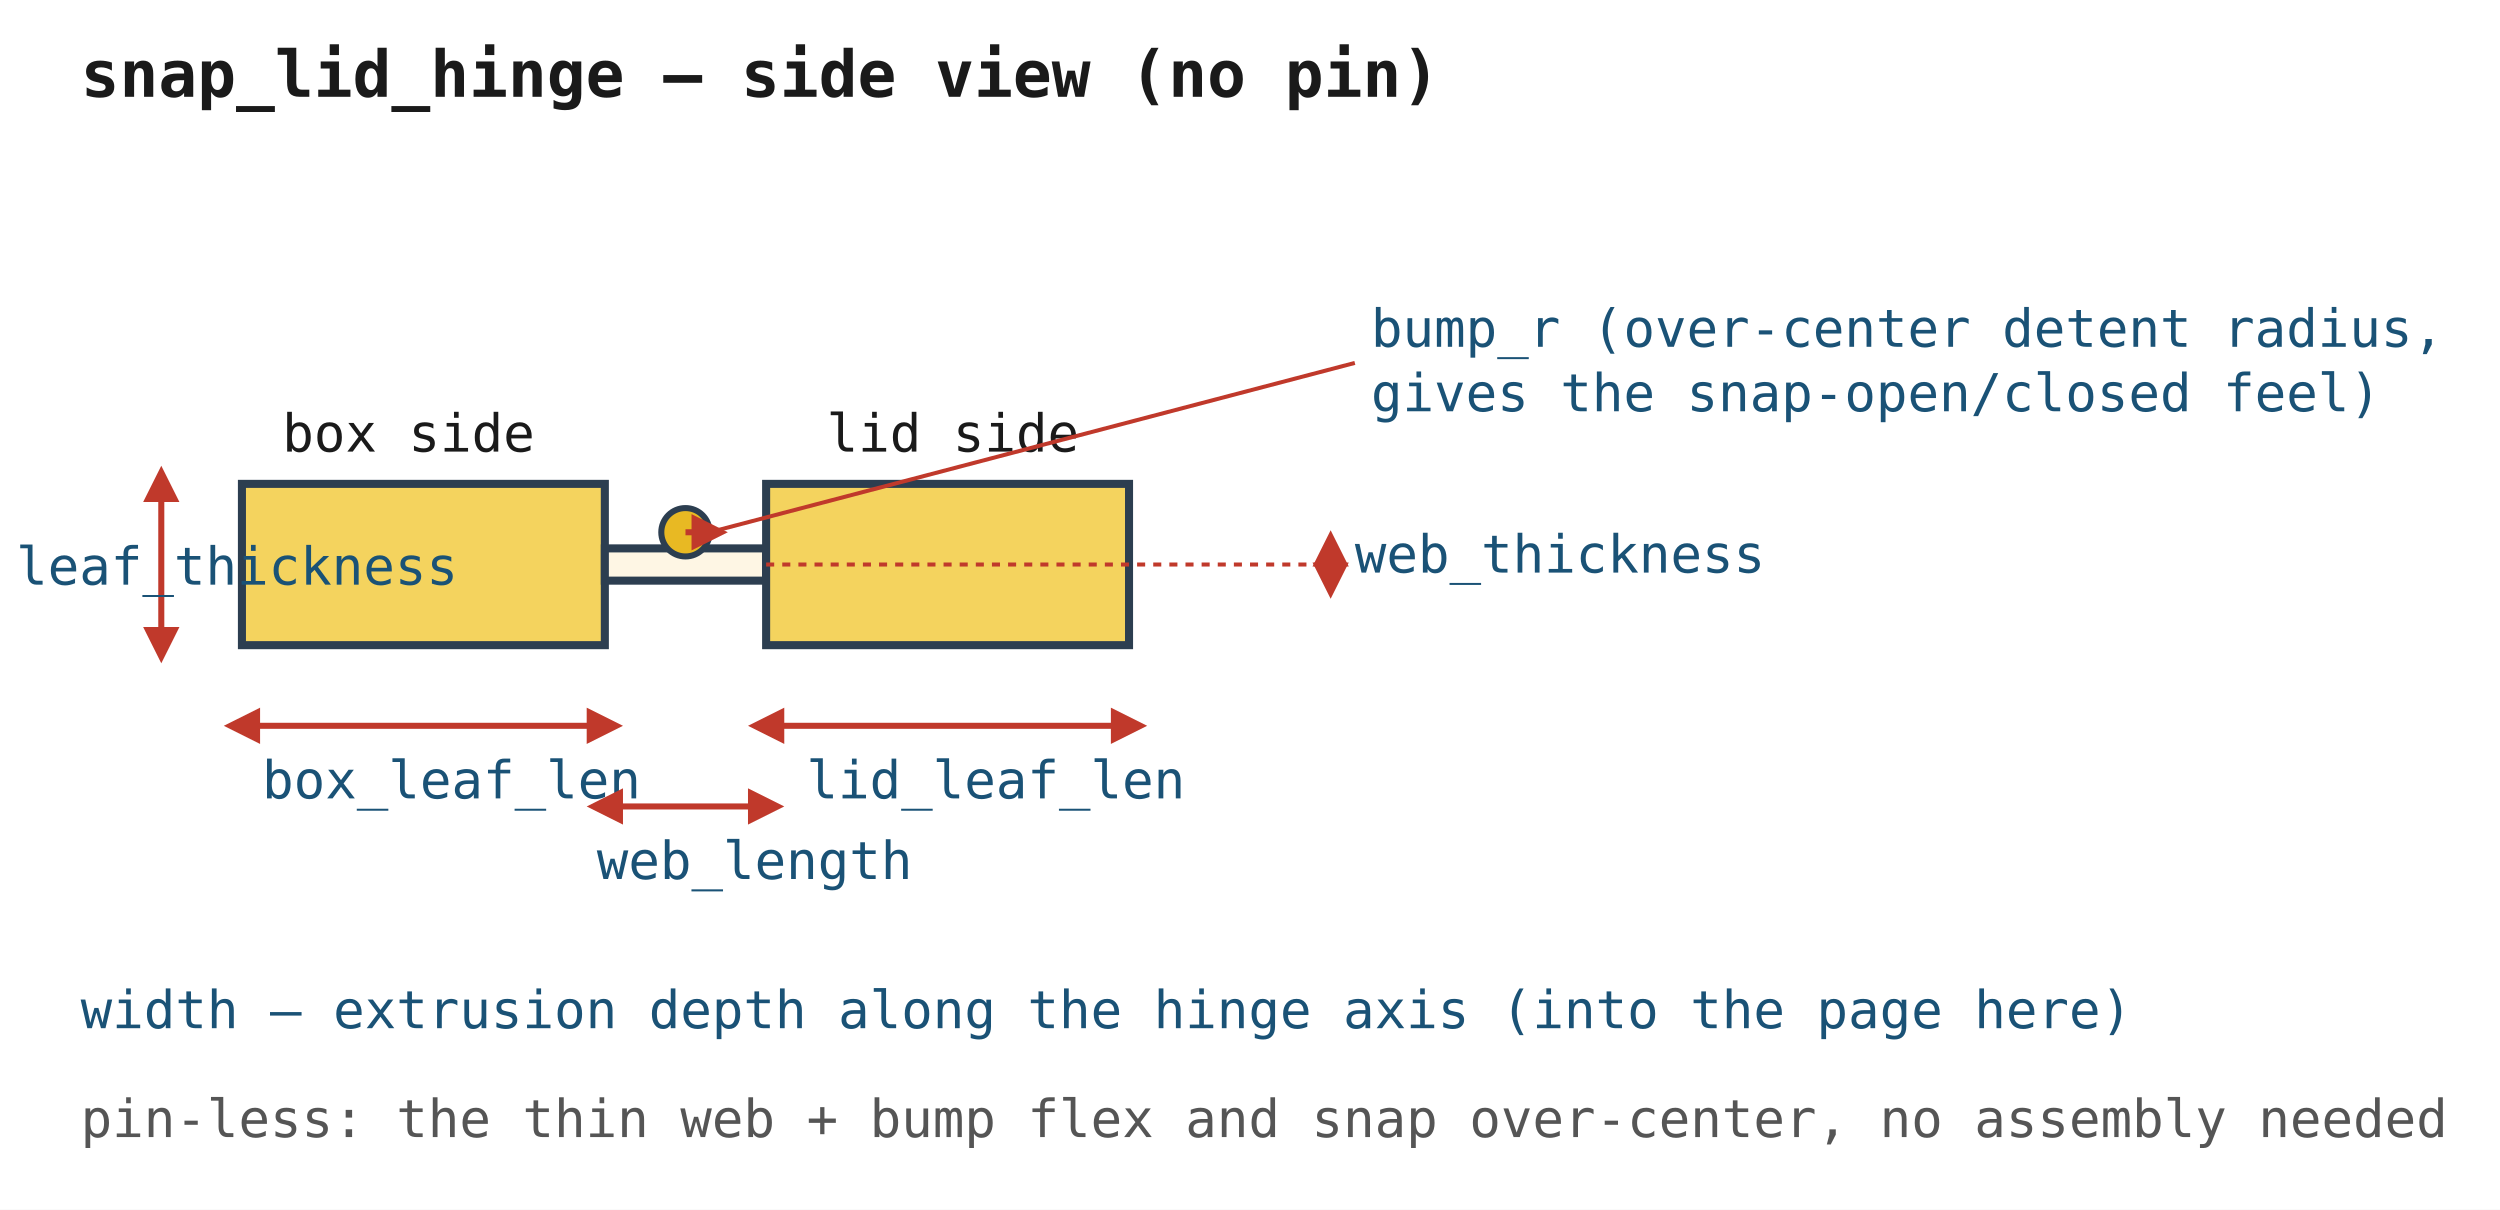
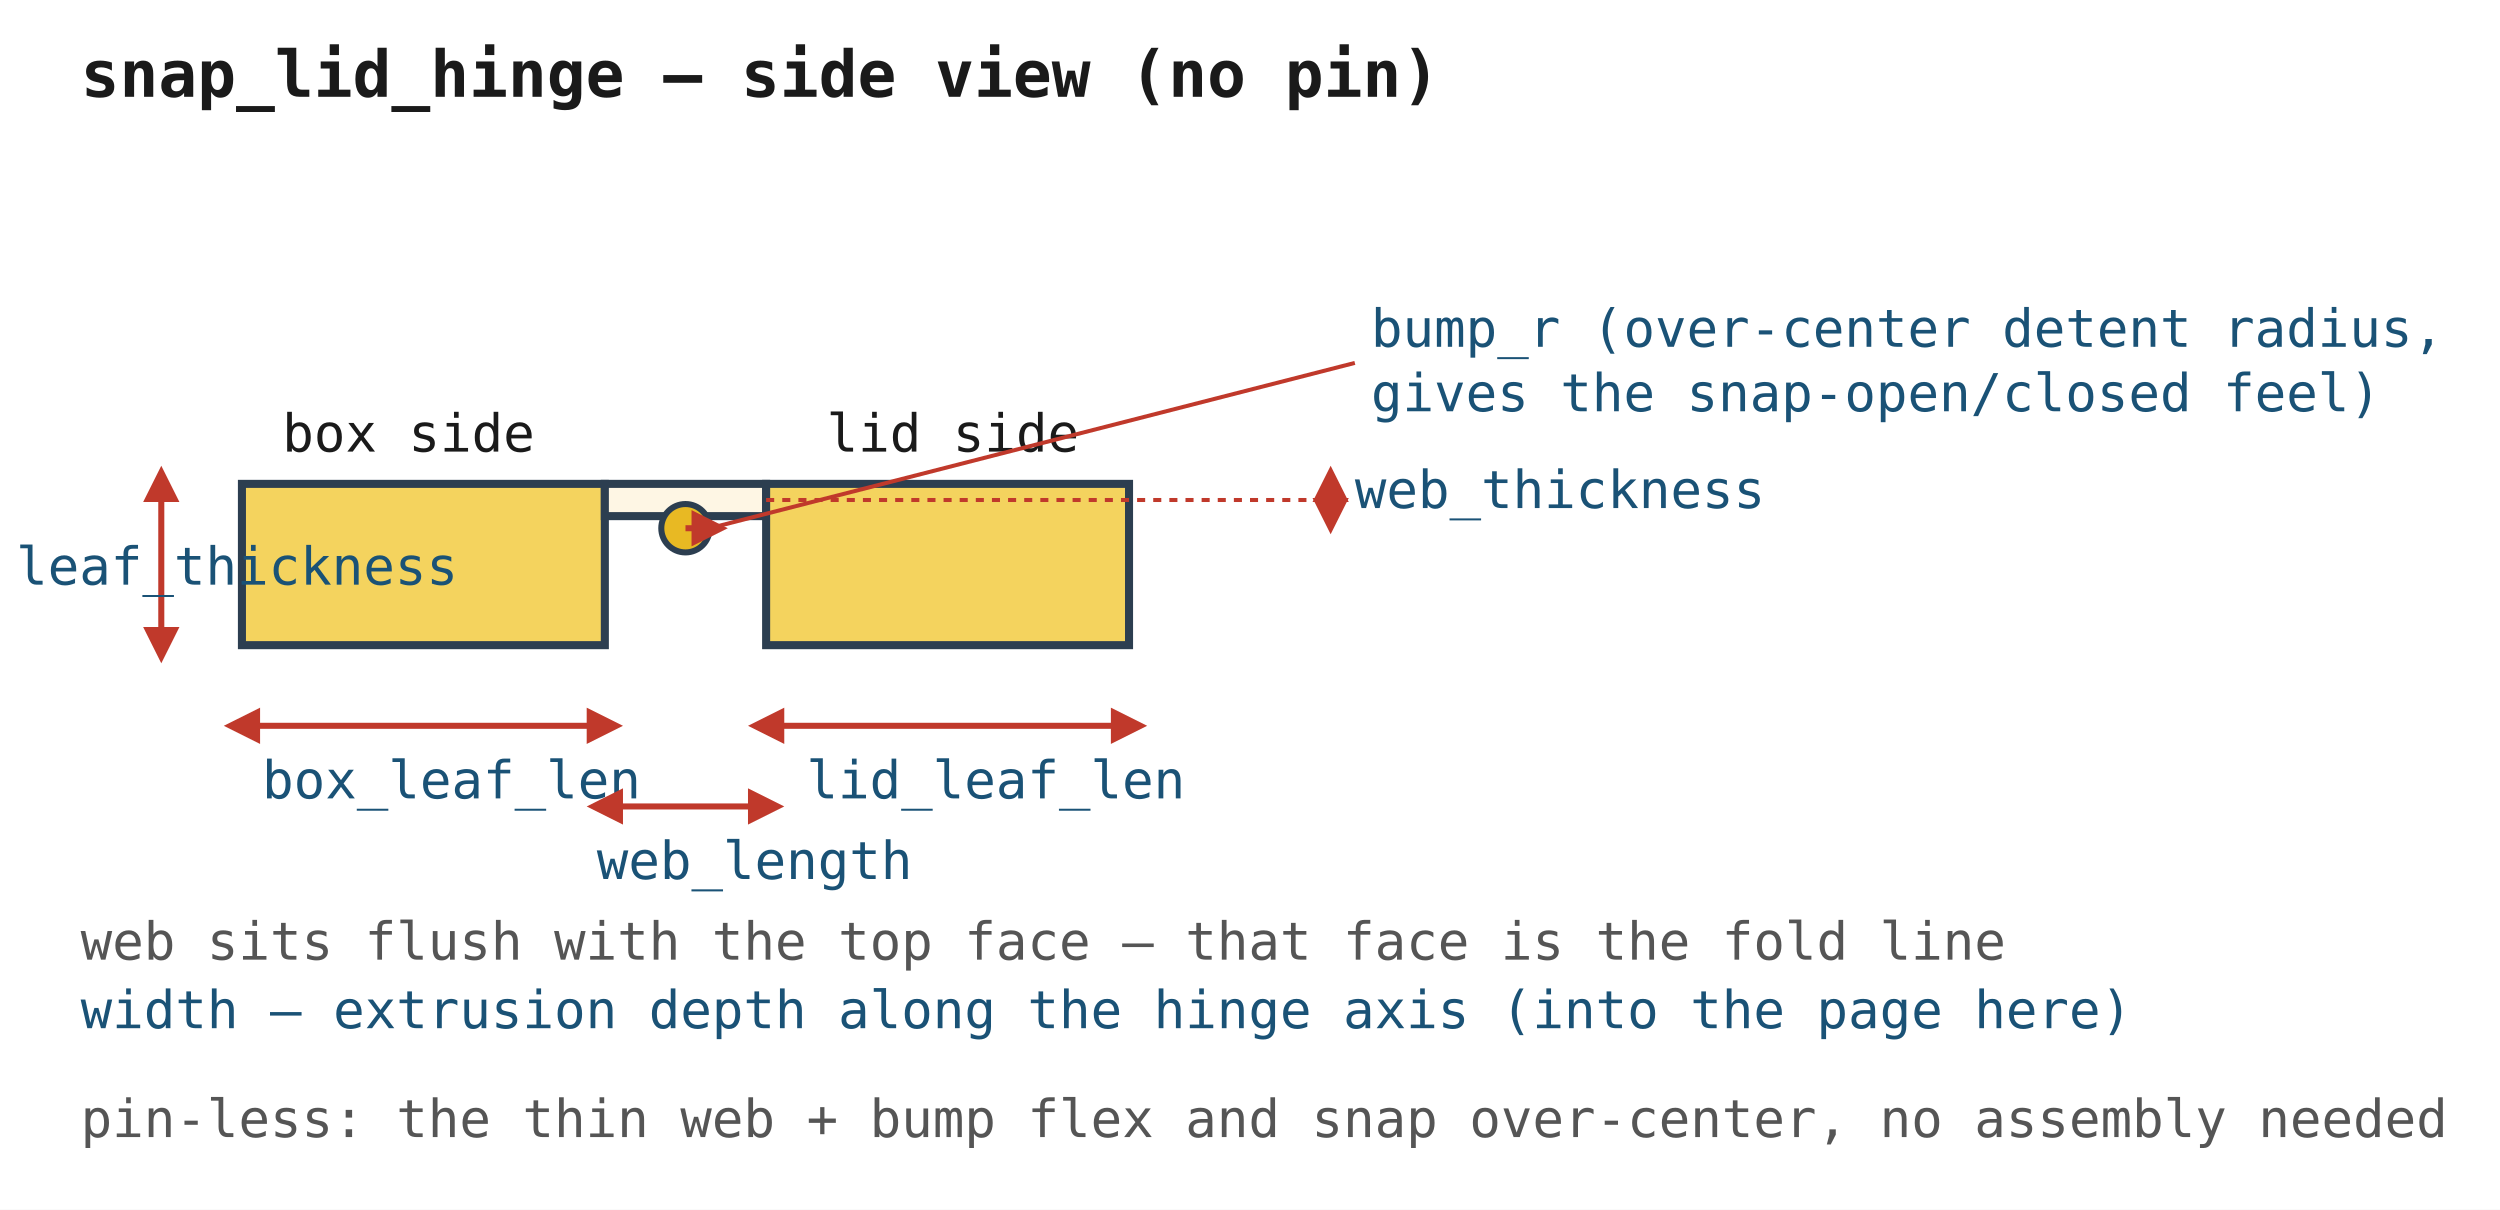
<svg xmlns="http://www.w3.org/2000/svg" viewBox="0 0 620 300" font-family="Menlo, monospace" font-size="13">
  <defs>
    <marker id="arrow" viewBox="0 0 10 10" refX="5" refY="5" markerWidth="6" markerHeight="6" orient="auto-start-reverse">
      <path d="M0,0 L10,5 L0,10 z" fill="#c0392b" />
    </marker>
  </defs>
  <rect x="0" y="0" width="620" height="300" fill="#ffffff" />
  <text x="20" y="24" font-size="16" font-weight="bold" fill="#1a1a1a">snap_lid_hinge — side view (no pin)</text>
  <rect x="60" y="120" width="90" height="40" fill="#f4d35e" stroke="#2c3e50" stroke-width="2" />
-   <rect x="150" y="136" width="40" height="8" fill="#fef6e4" stroke="#2c3e50" stroke-width="2" />
-   <circle cx="170" cy="132" r="6" fill="#e8b923" stroke="#2c3e50" stroke-width="1.5" />
+   <rect x="150" y="120" width="40" height="8" fill="#fef6e4" stroke="#2c3e50" stroke-width="2" />
+   <circle cx="170" cy="131" r="6" fill="#e8b923" stroke="#2c3e50" stroke-width="1.5" />
  <rect x="190" y="120" width="90" height="40" fill="#f4d35e" stroke="#2c3e50" stroke-width="2" />
  <text x="70" y="112" fill="#1a1a1a">box side</text>
  <text x="205" y="112" fill="#1a1a1a">lid side</text>
  <line x1="60" y1="180" x2="150" y2="180" stroke="#c0392b" stroke-width="1.5" marker-start="url(#arrow)" marker-end="url(#arrow)" />
  <text x="65" y="198" fill="#1a5276">box_leaf_len</text>
  <line x1="150" y1="200" x2="190" y2="200" stroke="#c0392b" stroke-width="1.5" marker-start="url(#arrow)" marker-end="url(#arrow)" />
  <text x="148" y="218" fill="#1a5276">web_length</text>
  <line x1="190" y1="180" x2="280" y2="180" stroke="#c0392b" stroke-width="1.5" marker-start="url(#arrow)" marker-end="url(#arrow)" />
  <text x="200" y="198" fill="#1a5276">lid_leaf_len</text>
  <line x1="40" y1="120" x2="40" y2="160" stroke="#c0392b" stroke-width="1.5" marker-start="url(#arrow)" marker-end="url(#arrow)" />
  <text x="4" y="145" fill="#1a5276">leaf_thickness</text>
-   <line x1="330" y1="136" x2="330" y2="144" stroke="#c0392b" stroke-width="1.5" marker-start="url(#arrow)" marker-end="url(#arrow)" />
-   <line x1="190" y1="140" x2="330" y2="140" stroke="#c0392b" stroke-width="1" stroke-dasharray="2,2" />
-   <text x="336" y="142" fill="#1a5276">web_thickness</text>
-   <line x1="170" y1="132" x2="176" y2="132" stroke="#c0392b" stroke-width="1.5" marker-end="url(#arrow)" />
-   <line x1="176" y1="132" x2="336" y2="90" stroke="#c0392b" stroke-width="1" />
+   <line x1="330" y1="120" x2="330" y2="128" stroke="#c0392b" stroke-width="1.5" marker-start="url(#arrow)" marker-end="url(#arrow)" />
+   <line x1="190" y1="124" x2="330" y2="124" stroke="#c0392b" stroke-width="1" stroke-dasharray="2,2" />
+   <text x="336" y="126" fill="#1a5276">web_thickness</text>
+   <line x1="170" y1="131" x2="176" y2="131" stroke="#c0392b" stroke-width="1.5" marker-end="url(#arrow)" />
+   <line x1="176" y1="131" x2="336" y2="90" stroke="#c0392b" stroke-width="1" />
  <text x="340" y="86" fill="#1a5276">bump_r (over-center detent radius,</text>
  <text x="340" y="102" fill="#1a5276">gives the snap-open/closed feel)</text>
+   <text x="20" y="238" fill="#555555">web sits flush with the top face — that face is the fold line</text>
  <text x="20" y="255" fill="#1a5276">width — extrusion depth along the hinge axis (into the page here)</text>
  <text x="20" y="282" fill="#555555">pin-less: the thin web + bump flex and snap over-center, no assembly needed</text>
</svg>
